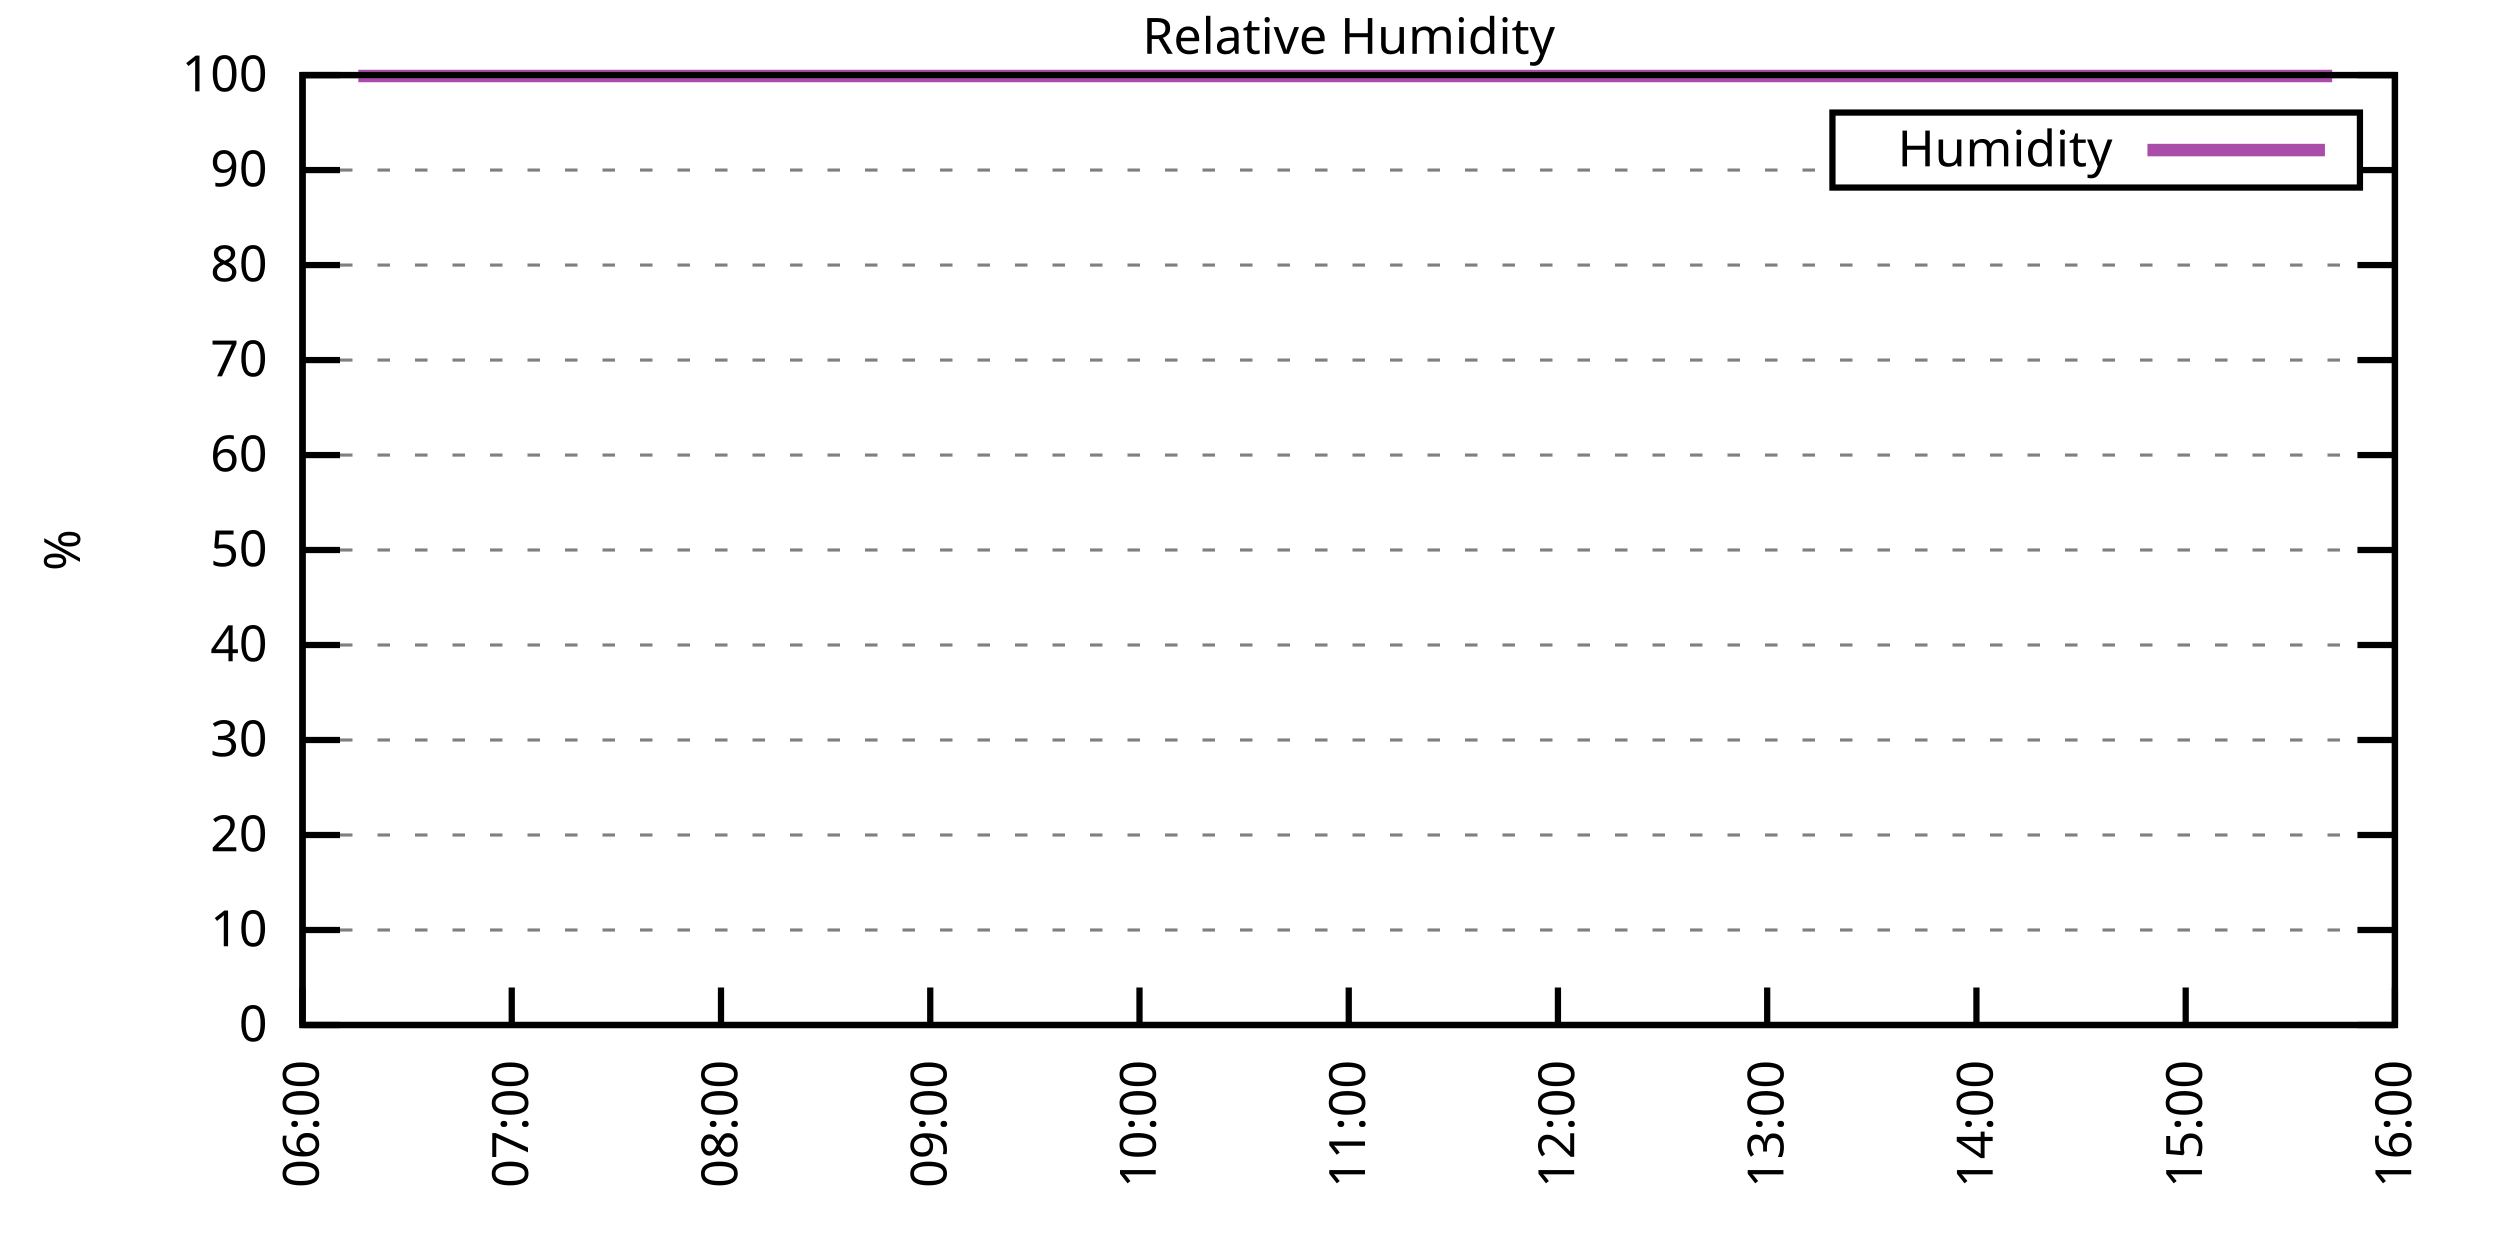
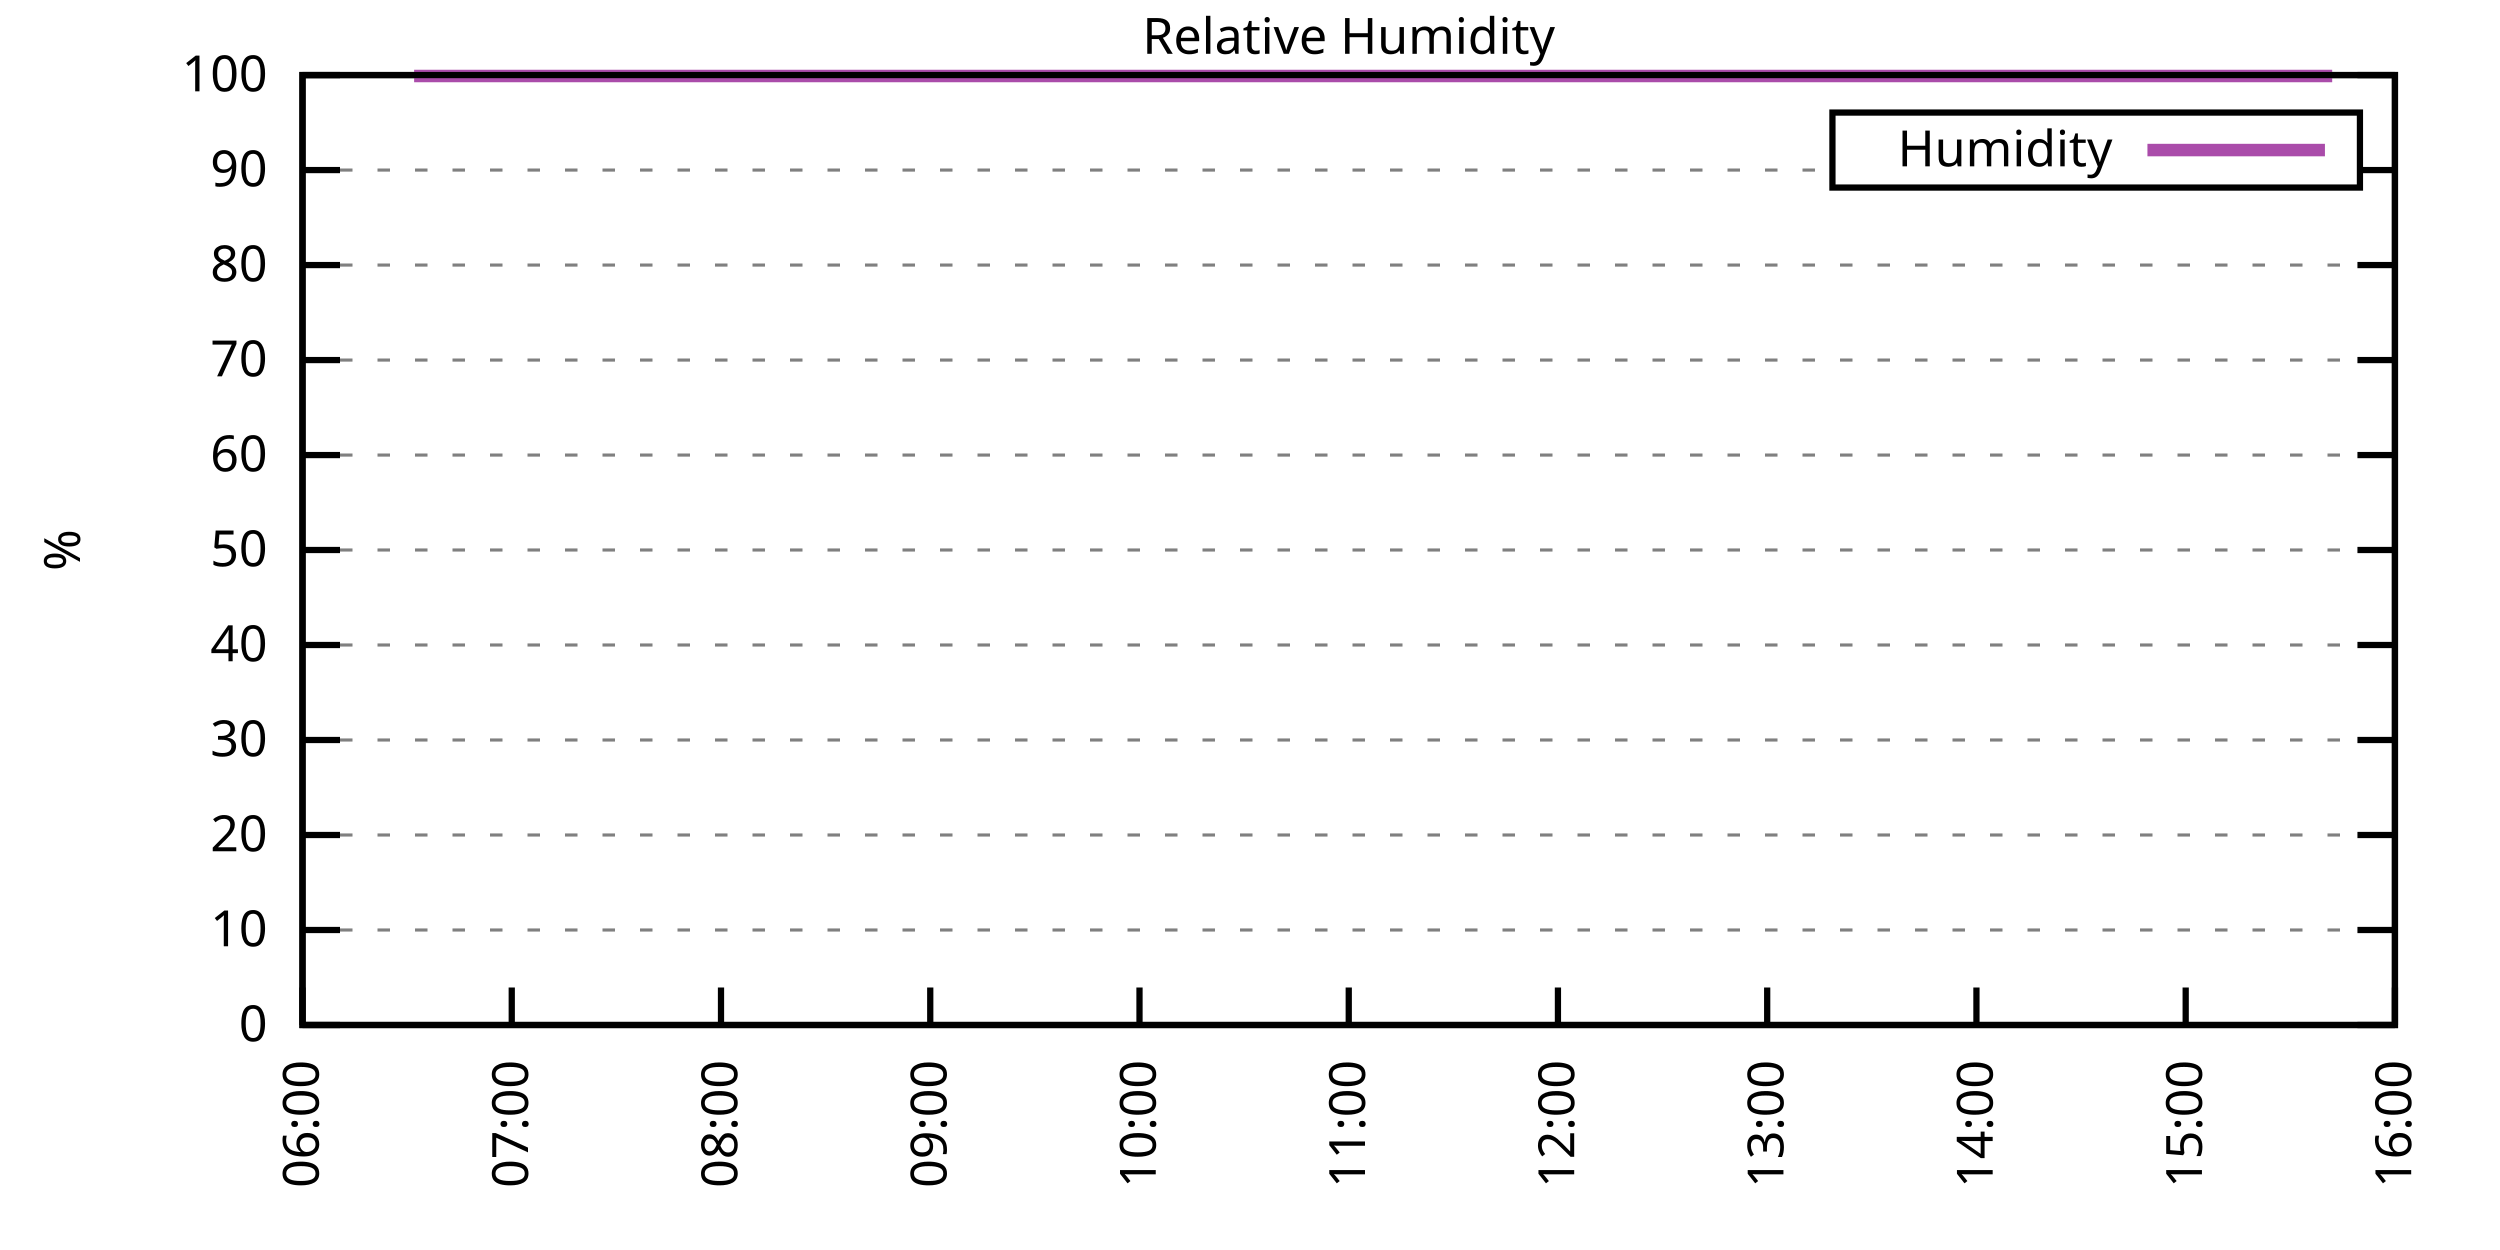
<svg xmlns="http://www.w3.org/2000/svg" xmlns:xlink="http://www.w3.org/1999/xlink" width="400" height="200" viewBox="0 0 400 200">
  <g id="gnuplot_canvas">
    <rect x="0" y="0" width="400" height="200" fill="none" />
    <defs>
      <circle id="gpDot" r="0.5" stroke-width="0.5" stroke="currentColor" />
      <path id="gpPt0" stroke-width="0.333" stroke="currentColor" d="M-1,0 h2 M0,-1 v2" />
      <path id="gpPt1" stroke-width="0.333" stroke="currentColor" d="M-1,-1 L1,1 M1,-1 L-1,1" />
      <path id="gpPt2" stroke-width="0.333" stroke="currentColor" d="M-1,0 L1,0 M0,-1 L0,1 M-1,-1 L1,1 M-1,1 L1,-1" />
      <rect id="gpPt3" stroke-width="0.333" stroke="currentColor" x="-1" y="-1" width="2" height="2" />
      <rect id="gpPt4" stroke-width="0.333" stroke="currentColor" fill="currentColor" x="-1" y="-1" width="2" height="2" />
      <circle id="gpPt5" stroke-width="0.333" stroke="currentColor" cx="0" cy="0" r="1" />
      <use xlink:href="#gpPt5" id="gpPt6" fill="currentColor" stroke="none" />
      <path id="gpPt7" stroke-width="0.333" stroke="currentColor" d="M0,-1.33 L-1.33,0.67 L1.33,0.67 z" />
      <use xlink:href="#gpPt7" id="gpPt8" fill="currentColor" stroke="none" />
      <use xlink:href="#gpPt7" id="gpPt9" stroke="currentColor" transform="rotate(180)" />
      <use xlink:href="#gpPt9" id="gpPt10" fill="currentColor" stroke="none" />
      <use xlink:href="#gpPt3" id="gpPt11" stroke="currentColor" transform="rotate(45)" />
      <use xlink:href="#gpPt11" id="gpPt12" fill="currentColor" stroke="none" />
      <path id="gpPt13" stroke-width="0.333" stroke="currentColor" d="M0,1.330 L1.265,0.411 L0.782,-1.067 L-0.782,-1.076 L-1.265,0.411 z" />
      <use xlink:href="#gpPt13" id="gpPt14" fill="currentColor" stroke="none" />
      <filter id="textbox" filterUnits="objectBoundingBox" x="0" y="0" height="1" width="1">
        <feFlood flood-color="white" flood-opacity="1" result="bgnd" />
        <feComposite in="SourceGraphic" in2="bgnd" operator="atop" />
      </filter>
      <filter id="greybox" filterUnits="objectBoundingBox" x="0" y="0" height="1" width="1">
        <feFlood flood-color="lightgrey" flood-opacity="1" result="grey" />
        <feComposite in="SourceGraphic" in2="grey" operator="atop" />
      </filter>
    </defs>
    <g fill="none" color="white" stroke="currentColor" stroke-width="1.00" stroke-linecap="butt" stroke-linejoin="miter">
</g>
    <g fill="none" color="black" stroke="currentColor" stroke-width="1.00" stroke-linecap="butt" stroke-linejoin="miter">
      <g stroke="none" shape-rendering="crispEdges">
        <polygon fill="rgb(255, 255, 255)" points="48.40,164.00 383.18,164.00 383.18,12.02 48.40,12.02 " />
      </g>
    </g>
    <g fill="none" color="black" stroke="currentColor" stroke-width="1.00" stroke-linecap="butt" stroke-linejoin="miter">
</g>
    <g fill="none" color="black" stroke="black" stroke-width="0.50" stroke-linecap="butt" stroke-linejoin="miter">
</g>
    <g fill="none" color="gray" stroke="currentColor" stroke-width="0.50" stroke-linecap="butt" stroke-linejoin="miter">
      <path stroke="gray" stroke-dasharray="2,4" class="gridline" d="M48.40,164.00 L383.19,164.00  " />
    </g>
    <g fill="none" color="gray" stroke="gray" stroke-width="1.00" stroke-linecap="butt" stroke-linejoin="miter">
</g>
    <g fill="none" color="black" stroke="currentColor" stroke-width="1.00" stroke-linecap="butt" stroke-linejoin="miter">
      <path stroke="black" d="M48.40,164.00 L54.40,164.00 M383.19,164.00 L377.19,164.00  " />
      <g transform="translate(42.80,166.60)" stroke="none" fill="black" font-family="Sans" font-size="8.00" text-anchor="end">
        <text>
          <tspan font-family="Sans"> 0</tspan>
        </text>
      </g>
    </g>
    <g fill="none" color="black" stroke="currentColor" stroke-width="1.00" stroke-linecap="butt" stroke-linejoin="miter">
</g>
    <g fill="none" color="black" stroke="black" stroke-width="0.50" stroke-linecap="butt" stroke-linejoin="miter">
</g>
    <g fill="none" color="gray" stroke="currentColor" stroke-width="0.50" stroke-linecap="butt" stroke-linejoin="miter">
      <path stroke="gray" stroke-dasharray="2,4" class="gridline" d="M48.40,148.80 L383.19,148.80  " />
    </g>
    <g fill="none" color="gray" stroke="gray" stroke-width="1.00" stroke-linecap="butt" stroke-linejoin="miter">
</g>
    <g fill="none" color="black" stroke="currentColor" stroke-width="1.00" stroke-linecap="butt" stroke-linejoin="miter">
      <path stroke="black" d="M48.40,148.80 L54.40,148.80 M383.19,148.80 L377.19,148.80  " />
      <g transform="translate(42.80,151.40)" stroke="none" fill="black" font-family="Sans" font-size="8.00" text-anchor="end">
        <text>
          <tspan font-family="Sans"> 10</tspan>
        </text>
      </g>
    </g>
    <g fill="none" color="black" stroke="currentColor" stroke-width="1.00" stroke-linecap="butt" stroke-linejoin="miter">
</g>
    <g fill="none" color="black" stroke="black" stroke-width="0.50" stroke-linecap="butt" stroke-linejoin="miter">
</g>
    <g fill="none" color="gray" stroke="currentColor" stroke-width="0.50" stroke-linecap="butt" stroke-linejoin="miter">
      <path stroke="gray" stroke-dasharray="2,4" class="gridline" d="M48.40,133.60 L383.19,133.60  " />
    </g>
    <g fill="none" color="gray" stroke="gray" stroke-width="1.00" stroke-linecap="butt" stroke-linejoin="miter">
</g>
    <g fill="none" color="black" stroke="currentColor" stroke-width="1.00" stroke-linecap="butt" stroke-linejoin="miter">
      <path stroke="black" d="M48.40,133.60 L54.40,133.60 M383.19,133.60 L377.19,133.60  " />
      <g transform="translate(42.80,136.20)" stroke="none" fill="black" font-family="Sans" font-size="8.00" text-anchor="end">
        <text>
          <tspan font-family="Sans"> 20</tspan>
        </text>
      </g>
    </g>
    <g fill="none" color="black" stroke="currentColor" stroke-width="1.00" stroke-linecap="butt" stroke-linejoin="miter">
</g>
    <g fill="none" color="black" stroke="black" stroke-width="0.50" stroke-linecap="butt" stroke-linejoin="miter">
</g>
    <g fill="none" color="gray" stroke="currentColor" stroke-width="0.50" stroke-linecap="butt" stroke-linejoin="miter">
      <path stroke="gray" stroke-dasharray="2,4" class="gridline" d="M48.40,118.40 L383.19,118.40  " />
    </g>
    <g fill="none" color="gray" stroke="gray" stroke-width="1.00" stroke-linecap="butt" stroke-linejoin="miter">
</g>
    <g fill="none" color="black" stroke="currentColor" stroke-width="1.00" stroke-linecap="butt" stroke-linejoin="miter">
      <path stroke="black" d="M48.40,118.40 L54.40,118.40 M383.19,118.40 L377.19,118.40  " />
      <g transform="translate(42.80,121.00)" stroke="none" fill="black" font-family="Sans" font-size="8.00" text-anchor="end">
        <text>
          <tspan font-family="Sans"> 30</tspan>
        </text>
      </g>
    </g>
    <g fill="none" color="black" stroke="currentColor" stroke-width="1.00" stroke-linecap="butt" stroke-linejoin="miter">
</g>
    <g fill="none" color="black" stroke="black" stroke-width="0.50" stroke-linecap="butt" stroke-linejoin="miter">
</g>
    <g fill="none" color="gray" stroke="currentColor" stroke-width="0.50" stroke-linecap="butt" stroke-linejoin="miter">
      <path stroke="gray" stroke-dasharray="2,4" class="gridline" d="M48.40,103.20 L383.19,103.20  " />
    </g>
    <g fill="none" color="gray" stroke="gray" stroke-width="1.00" stroke-linecap="butt" stroke-linejoin="miter">
</g>
    <g fill="none" color="black" stroke="currentColor" stroke-width="1.00" stroke-linecap="butt" stroke-linejoin="miter">
      <path stroke="black" d="M48.40,103.20 L54.40,103.20 M383.19,103.20 L377.19,103.20  " />
      <g transform="translate(42.80,105.80)" stroke="none" fill="black" font-family="Sans" font-size="8.00" text-anchor="end">
        <text>
          <tspan font-family="Sans"> 40</tspan>
        </text>
      </g>
    </g>
    <g fill="none" color="black" stroke="currentColor" stroke-width="1.00" stroke-linecap="butt" stroke-linejoin="miter">
</g>
    <g fill="none" color="black" stroke="black" stroke-width="0.50" stroke-linecap="butt" stroke-linejoin="miter">
</g>
    <g fill="none" color="gray" stroke="currentColor" stroke-width="0.50" stroke-linecap="butt" stroke-linejoin="miter">
      <path stroke="gray" stroke-dasharray="2,4" class="gridline" d="M48.40,88.00 L383.19,88.00  " />
    </g>
    <g fill="none" color="gray" stroke="gray" stroke-width="1.00" stroke-linecap="butt" stroke-linejoin="miter">
</g>
    <g fill="none" color="black" stroke="currentColor" stroke-width="1.00" stroke-linecap="butt" stroke-linejoin="miter">
      <path stroke="black" d="M48.40,88.00 L54.40,88.00 M383.19,88.00 L377.19,88.00  " />
      <g transform="translate(42.80,90.60)" stroke="none" fill="black" font-family="Sans" font-size="8.00" text-anchor="end">
        <text>
          <tspan font-family="Sans"> 50</tspan>
        </text>
      </g>
    </g>
    <g fill="none" color="black" stroke="currentColor" stroke-width="1.00" stroke-linecap="butt" stroke-linejoin="miter">
</g>
    <g fill="none" color="black" stroke="black" stroke-width="0.50" stroke-linecap="butt" stroke-linejoin="miter">
</g>
    <g fill="none" color="gray" stroke="currentColor" stroke-width="0.50" stroke-linecap="butt" stroke-linejoin="miter">
      <path stroke="gray" stroke-dasharray="2,4" class="gridline" d="M48.40,72.81 L383.19,72.81  " />
    </g>
    <g fill="none" color="gray" stroke="gray" stroke-width="1.00" stroke-linecap="butt" stroke-linejoin="miter">
</g>
    <g fill="none" color="black" stroke="currentColor" stroke-width="1.00" stroke-linecap="butt" stroke-linejoin="miter">
      <path stroke="black" d="M48.40,72.81 L54.40,72.81 M383.19,72.81 L377.19,72.81  " />
      <g transform="translate(42.80,75.41)" stroke="none" fill="black" font-family="Sans" font-size="8.00" text-anchor="end">
        <text>
          <tspan font-family="Sans"> 60</tspan>
        </text>
      </g>
    </g>
    <g fill="none" color="black" stroke="currentColor" stroke-width="1.00" stroke-linecap="butt" stroke-linejoin="miter">
</g>
    <g fill="none" color="black" stroke="black" stroke-width="0.50" stroke-linecap="butt" stroke-linejoin="miter">
</g>
    <g fill="none" color="gray" stroke="currentColor" stroke-width="0.50" stroke-linecap="butt" stroke-linejoin="miter">
      <path stroke="gray" stroke-dasharray="2,4" class="gridline" d="M48.40,57.61 L383.19,57.61  " />
    </g>
    <g fill="none" color="gray" stroke="gray" stroke-width="1.00" stroke-linecap="butt" stroke-linejoin="miter">
</g>
    <g fill="none" color="black" stroke="currentColor" stroke-width="1.00" stroke-linecap="butt" stroke-linejoin="miter">
      <path stroke="black" d="M48.40,57.61 L54.40,57.61 M383.19,57.61 L377.19,57.61  " />
      <g transform="translate(42.80,60.21)" stroke="none" fill="black" font-family="Sans" font-size="8.00" text-anchor="end">
        <text>
          <tspan font-family="Sans"> 70</tspan>
        </text>
      </g>
    </g>
    <g fill="none" color="black" stroke="currentColor" stroke-width="1.00" stroke-linecap="butt" stroke-linejoin="miter">
</g>
    <g fill="none" color="black" stroke="black" stroke-width="0.50" stroke-linecap="butt" stroke-linejoin="miter">
</g>
    <g fill="none" color="gray" stroke="currentColor" stroke-width="0.50" stroke-linecap="butt" stroke-linejoin="miter">
      <path stroke="gray" stroke-dasharray="2,4" class="gridline" d="M48.40,42.41 L383.19,42.41  " />
    </g>
    <g fill="none" color="gray" stroke="gray" stroke-width="1.00" stroke-linecap="butt" stroke-linejoin="miter">
</g>
    <g fill="none" color="black" stroke="currentColor" stroke-width="1.00" stroke-linecap="butt" stroke-linejoin="miter">
      <path stroke="black" d="M48.40,42.41 L54.40,42.41 M383.19,42.41 L377.19,42.41  " />
      <g transform="translate(42.80,45.01)" stroke="none" fill="black" font-family="Sans" font-size="8.00" text-anchor="end">
        <text>
          <tspan font-family="Sans"> 80</tspan>
        </text>
      </g>
    </g>
    <g fill="none" color="black" stroke="currentColor" stroke-width="1.00" stroke-linecap="butt" stroke-linejoin="miter">
</g>
    <g fill="none" color="black" stroke="black" stroke-width="0.50" stroke-linecap="butt" stroke-linejoin="miter">
</g>
    <g fill="none" color="gray" stroke="currentColor" stroke-width="0.50" stroke-linecap="butt" stroke-linejoin="miter">
      <path stroke="gray" stroke-dasharray="2,4" class="gridline" d="M48.40,27.21 L293.19,27.21 M377.59,27.21 L383.19,27.21  " />
    </g>
    <g fill="none" color="gray" stroke="gray" stroke-width="1.00" stroke-linecap="butt" stroke-linejoin="miter">
</g>
    <g fill="none" color="black" stroke="currentColor" stroke-width="1.00" stroke-linecap="butt" stroke-linejoin="miter">
      <path stroke="black" d="M48.40,27.21 L54.40,27.21 M383.19,27.21 L377.19,27.21  " />
      <g transform="translate(42.80,29.81)" stroke="none" fill="black" font-family="Sans" font-size="8.00" text-anchor="end">
        <text>
          <tspan font-family="Sans"> 90</tspan>
        </text>
      </g>
    </g>
    <g fill="none" color="black" stroke="currentColor" stroke-width="1.00" stroke-linecap="butt" stroke-linejoin="miter">
</g>
    <g fill="none" color="black" stroke="black" stroke-width="0.50" stroke-linecap="butt" stroke-linejoin="miter">
</g>
    <g fill="none" color="gray" stroke="currentColor" stroke-width="0.50" stroke-linecap="butt" stroke-linejoin="miter">
      <path stroke="gray" stroke-dasharray="2,4" class="gridline" d="M48.40,12.01 L383.19,12.01  " />
    </g>
    <g fill="none" color="gray" stroke="gray" stroke-width="1.00" stroke-linecap="butt" stroke-linejoin="miter">
</g>
    <g fill="none" color="black" stroke="currentColor" stroke-width="1.00" stroke-linecap="butt" stroke-linejoin="miter">
      <path stroke="black" d="M48.40,12.01 L54.40,12.01 M383.19,12.01 L377.19,12.01  " />
      <g transform="translate(42.80,14.61)" stroke="none" fill="black" font-family="Sans" font-size="8.00" text-anchor="end">
        <text>
          <tspan font-family="Sans"> 100</tspan>
        </text>
      </g>
    </g>
    <g fill="none" color="black" stroke="currentColor" stroke-width="1.00" stroke-linecap="butt" stroke-linejoin="miter">
      <path stroke="black" d="M48.40,164.00 L48.40,158.00  " />
      <g transform="translate(51.00,169.60) rotate(270.00)" stroke="none" fill="black" font-family="Sans" font-size="8.00" text-anchor="end">
        <text>
          <tspan font-family="Sans">06:00</tspan>
        </text>
      </g>
    </g>
    <g fill="none" color="black" stroke="currentColor" stroke-width="1.00" stroke-linecap="butt" stroke-linejoin="miter">
      <path stroke="black" d="M81.88,164.00 L81.88,158.00  " />
      <g transform="translate(84.48,169.60) rotate(270.00)" stroke="none" fill="black" font-family="Sans" font-size="8.00" text-anchor="end">
        <text>
          <tspan font-family="Sans">07:00</tspan>
        </text>
      </g>
    </g>
    <g fill="none" color="black" stroke="currentColor" stroke-width="1.00" stroke-linecap="butt" stroke-linejoin="miter">
      <path stroke="black" d="M115.36,164.00 L115.36,158.00  " />
      <g transform="translate(117.96,169.60) rotate(270.00)" stroke="none" fill="black" font-family="Sans" font-size="8.00" text-anchor="end">
        <text>
          <tspan font-family="Sans">08:00</tspan>
        </text>
      </g>
    </g>
    <g fill="none" color="black" stroke="currentColor" stroke-width="1.00" stroke-linecap="butt" stroke-linejoin="miter">
      <path stroke="black" d="M148.84,164.00 L148.84,158.00  " />
      <g transform="translate(151.44,169.60) rotate(270.00)" stroke="none" fill="black" font-family="Sans" font-size="8.00" text-anchor="end">
        <text>
          <tspan font-family="Sans">09:00</tspan>
        </text>
      </g>
    </g>
    <g fill="none" color="black" stroke="currentColor" stroke-width="1.00" stroke-linecap="butt" stroke-linejoin="miter">
      <path stroke="black" d="M182.32,164.00 L182.32,158.00  " />
      <g transform="translate(184.92,169.60) rotate(270.00)" stroke="none" fill="black" font-family="Sans" font-size="8.00" text-anchor="end">
        <text>
          <tspan font-family="Sans">10:00</tspan>
        </text>
      </g>
    </g>
    <g fill="none" color="black" stroke="currentColor" stroke-width="1.00" stroke-linecap="butt" stroke-linejoin="miter">
      <path stroke="black" d="M215.80,164.00 L215.80,158.00  " />
      <g transform="translate(218.40,169.60) rotate(270.00)" stroke="none" fill="black" font-family="Sans" font-size="8.00" text-anchor="end">
        <text>
          <tspan font-family="Sans">11:00</tspan>
        </text>
      </g>
    </g>
    <g fill="none" color="black" stroke="currentColor" stroke-width="1.00" stroke-linecap="butt" stroke-linejoin="miter">
      <path stroke="black" d="M249.27,164.00 L249.27,158.00  " />
      <g transform="translate(251.87,169.60) rotate(270.00)" stroke="none" fill="black" font-family="Sans" font-size="8.00" text-anchor="end">
        <text>
          <tspan font-family="Sans">12:00</tspan>
        </text>
      </g>
    </g>
    <g fill="none" color="black" stroke="currentColor" stroke-width="1.00" stroke-linecap="butt" stroke-linejoin="miter">
      <path stroke="black" d="M282.75,164.00 L282.75,158.00  " />
      <g transform="translate(285.35,169.60) rotate(270.00)" stroke="none" fill="black" font-family="Sans" font-size="8.00" text-anchor="end">
        <text>
          <tspan font-family="Sans">13:00</tspan>
        </text>
      </g>
    </g>
    <g fill="none" color="black" stroke="currentColor" stroke-width="1.00" stroke-linecap="butt" stroke-linejoin="miter">
      <path stroke="black" d="M316.23,164.00 L316.23,158.00  " />
      <g transform="translate(318.83,169.60) rotate(270.00)" stroke="none" fill="black" font-family="Sans" font-size="8.00" text-anchor="end">
        <text>
          <tspan font-family="Sans">14:00</tspan>
        </text>
      </g>
    </g>
    <g fill="none" color="black" stroke="currentColor" stroke-width="1.00" stroke-linecap="butt" stroke-linejoin="miter">
      <path stroke="black" d="M349.71,164.00 L349.71,158.00  " />
      <g transform="translate(352.31,169.60) rotate(270.00)" stroke="none" fill="black" font-family="Sans" font-size="8.00" text-anchor="end">
        <text>
          <tspan font-family="Sans">15:00</tspan>
        </text>
      </g>
    </g>
    <g fill="none" color="black" stroke="currentColor" stroke-width="1.00" stroke-linecap="butt" stroke-linejoin="miter">
      <path stroke="black" d="M383.19,164.00 L383.19,158.00  " />
      <g transform="translate(385.79,169.60) rotate(270.00)" stroke="none" fill="black" font-family="Sans" font-size="8.00" text-anchor="end">
        <text>
          <tspan font-family="Sans">16:00</tspan>
        </text>
      </g>
    </g>
    <g fill="none" color="black" stroke="currentColor" stroke-width="1.00" stroke-linecap="butt" stroke-linejoin="miter">
</g>
    <g fill="none" color="black" stroke="currentColor" stroke-width="1.00" stroke-linecap="butt" stroke-linejoin="miter">
      <path stroke="black" d="M48.40,12.01 L48.40,164.00 L383.19,164.00 L383.19,12.01 L48.40,12.01 Z  " />
    </g>
    <g fill="none" color="black" stroke="currentColor" stroke-width="1.00" stroke-linecap="butt" stroke-linejoin="miter">
</g>
    <g fill="none" color="black" stroke="currentColor" stroke-width="1.00" stroke-linecap="butt" stroke-linejoin="miter">
      <path stroke="black" d="M293.19,30.01 L293.19,18.01 L377.59,18.01 L377.59,30.01 L293.19,30.01 Z  " />
    </g>
    <g id="Relative_Humidity_plot_1">
      <g fill="none" color="white" stroke="black" stroke-width="2.00" stroke-linecap="butt" stroke-linejoin="miter">
</g>
      <g fill="none" color="black" stroke="currentColor" stroke-width="2.00" stroke-linecap="butt" stroke-linejoin="miter">
        <g transform="translate(337.99,26.61)" stroke="none" fill="black" font-family="Sans" font-size="8.00" text-anchor="end">
          <text>
            <tspan font-family="Sans">Humidity</tspan>
          </text>
        </g>
      </g>
      <g fill="none" color="black" stroke="currentColor" stroke-width="2.00" stroke-linecap="butt" stroke-linejoin="miter">
-         <path stroke="rgb(170,  76, 170)" d="M343.59,24.01 L371.99,24.01 M57.33,12.16 L58.44,12.16 L59.56,12.16 L60.68,12.16 L61.79,12.16 L62.91,12.16   L64.02,12.16 L65.14,12.16 L66.26,12.16 L67.37,12.16 L68.49,12.16 L69.60,12.16 L70.72,12.16 L71.84,12.16   L72.95,12.16 L74.07,12.16 L75.18,12.16 L76.30,12.16 L77.42,12.16 L78.53,12.16 L79.65,12.16 L80.76,12.16   L81.88,12.16 L82.99,12.16 L84.11,12.16 L85.23,12.16 L86.34,12.16 L87.46,12.16 L88.57,12.16 L89.69,12.16   L90.81,12.16 L91.92,12.16 L93.04,12.16 L94.15,12.16 L95.27,12.16 L96.39,12.16 L97.50,12.16 L98.62,12.16   L99.73,12.16 L100.85,12.16 L101.97,12.16 L103.08,12.16 L104.20,12.16 L105.31,12.16 L106.43,12.16 L107.55,12.16   L108.66,12.16 L109.78,12.16 L110.89,12.16 L112.01,12.16 L113.13,12.16 L114.24,12.16 L115.36,12.16 L116.47,12.16   L117.59,12.16 L118.71,12.16 L119.82,12.16 L120.94,12.16 L122.05,12.16 L123.17,12.16 L124.29,12.16 L125.40,12.16   L126.52,12.16 L127.63,12.16 L128.75,12.16 L129.87,12.16 L130.98,12.16 L132.10,12.16 L133.21,12.16 L134.33,12.16   L135.45,12.16 L136.56,12.16 L137.68,12.16 L138.79,12.16 L139.91,12.16 L141.03,12.16 L142.14,12.16 L143.26,12.16   L144.37,12.16 L145.49,12.16 L146.61,12.16 L147.72,12.16 L148.84,12.16 L149.95,12.16 L151.07,12.16 L152.18,12.16   L153.30,12.16 L154.42,12.16 L155.53,12.16 L156.65,12.16 L157.76,12.16 L158.88,12.16 L160.00,12.16 L161.11,12.16   L162.23,12.16 L163.34,12.16 L164.46,12.16 L165.58,12.16 L166.69,12.16 L167.81,12.16 L168.92,12.16 L170.04,12.16   L171.16,12.16 L172.27,12.16 L173.39,12.16 L174.50,12.16 L175.62,12.16 L176.74,12.16 L177.85,12.16 L178.97,12.16   L180.08,12.16 L181.20,12.16 L182.32,12.16 L183.43,12.16 L184.55,12.16 L185.66,12.16 L186.78,12.16 L187.90,12.16   L189.01,12.16 L190.13,12.16 L191.24,12.16 L192.36,12.16 L193.48,12.16 L194.59,12.16 L195.71,12.16 L196.82,12.16   L197.94,12.16 L199.06,12.16 L200.17,12.16 L201.29,12.16 L202.40,12.16 L203.52,12.16 L204.64,12.16 L205.75,12.16   L206.87,12.16 L207.98,12.16 L209.10,12.16 L210.22,12.16 L211.33,12.16 L212.45,12.16 L213.56,12.16 L214.68,12.16   L215.80,12.16 L216.91,12.16 L218.03,12.16 L219.14,12.16 L220.26,12.16 L221.37,12.16 L222.49,12.16 L223.61,12.16   L224.72,12.16 L225.84,12.16 L226.95,12.16 L228.07,12.16 L229.19,12.16 L230.30,12.16 L231.42,12.16 L232.53,12.16   L233.65,12.16 L234.77,12.16 L235.88,12.16 L237.00,12.16 L238.11,12.16 L239.23,12.16 L240.35,12.16 L241.46,12.16   L242.58,12.16 L243.69,12.16 L244.81,12.16 L245.93,12.16 L247.04,12.16 L248.16,12.16 L249.27,12.16 L250.39,12.16   L251.51,12.16 L252.62,12.16 L253.74,12.16 L254.85,12.16 L255.97,12.16 L257.09,12.16 L258.20,12.16 L259.32,12.16   L260.43,12.16 L261.55,12.16 L262.67,12.16 L263.78,12.16 L264.90,12.16 L266.01,12.16 L267.13,12.16 L268.25,12.16   L269.36,12.16 L270.48,12.16 L271.59,12.16 L272.71,12.16 L273.83,12.16 L274.94,12.16 L276.06,12.16 L277.17,12.16   L278.29,12.16 L279.41,12.16 L280.52,12.16 L281.64,12.16 L282.75,12.16 L283.87,12.16 L284.98,12.16 L286.10,12.16   L287.22,12.16 L288.33,12.16 L289.45,12.16 L290.56,12.16 L291.68,12.16 L292.80,12.16 L293.91,12.16 L295.03,12.16   L296.14,12.16 L297.26,12.16 L298.38,12.16 L299.49,12.16 L300.61,12.16 L301.72,12.16 L302.84,12.16 L303.96,12.16   L305.07,12.16 L306.19,12.16 L307.30,12.16 L308.42,12.16 L309.54,12.16 L310.65,12.16 L311.77,12.16 L312.88,12.16   L314.00,12.16 L315.12,12.16 L316.23,12.16 L317.35,12.16 L318.46,12.16 L319.58,12.16 L320.70,12.16 L321.81,12.16   L322.93,12.16 L324.04,12.16 L325.16,12.16 L326.28,12.16 L327.39,12.16 L328.51,12.16 L329.62,12.16 L330.74,12.16   L331.86,12.16 L332.97,12.16 L334.09,12.16 L335.20,12.16 L336.32,12.16 L337.44,12.16 L338.55,12.16 L339.67,12.16   L340.78,12.16 L341.90,12.16 L343.02,12.16 L344.13,12.16 L345.25,12.16 L346.36,12.16 L347.48,12.16 L348.60,12.16   L349.71,12.16 L350.83,12.16 L351.94,12.16 L353.06,12.16 L354.17,12.16 L355.29,12.16 L356.41,12.16 L357.52,12.16   L358.64,12.16 L359.75,12.16 L360.87,12.16 L361.99,12.16 L363.10,12.16 L364.22,12.16 L365.33,12.16 L366.45,12.16   L367.57,12.16 L368.68,12.16 L369.80,12.16 L370.91,12.16 L372.03,12.16 L373.15,12.16  " />
+         <path stroke="rgb(170,  76, 170)" d="M343.59,24.01 L371.99,24.01 M66.26,12.16 L67.37,12.16 L68.49,12.16 L69.60,12.16 L70.72,12.16 L71.84,12.16   L72.95,12.16 L74.07,12.16 L75.18,12.16 L76.30,12.16 L77.42,12.16 L78.53,12.16 L79.65,12.16 L80.76,12.16   L81.88,12.16 L82.99,12.16 L84.11,12.16 L85.23,12.16 L86.34,12.16 L87.46,12.16 L88.57,12.16 L89.69,12.16   L90.81,12.16 L91.92,12.16 L93.04,12.16 L94.15,12.16 L95.27,12.16 L96.39,12.16 L97.50,12.16 L98.62,12.16   L99.73,12.16 L100.85,12.16 L101.97,12.16 L103.08,12.16 L104.20,12.16 L105.31,12.16 L106.43,12.16 L107.55,12.16   L108.66,12.16 L109.78,12.16 L110.89,12.16 L112.01,12.16 L113.13,12.16 L114.24,12.16 L115.36,12.16 L116.47,12.16   L117.59,12.16 L118.71,12.16 L119.82,12.16 L120.94,12.16 L122.05,12.16 L123.17,12.16 L124.29,12.16 L125.40,12.16   L126.52,12.16 L127.63,12.16 L128.75,12.16 L129.87,12.16 L130.98,12.16 L132.10,12.16 L133.21,12.16 L134.33,12.16   L135.45,12.16 L136.56,12.16 L137.68,12.16 L138.79,12.16 L139.91,12.16 L141.03,12.16 L142.14,12.16 L143.26,12.16   L144.37,12.16 L145.49,12.16 L146.61,12.16 L147.72,12.16 L148.84,12.16 L149.95,12.16 L151.07,12.16 L152.18,12.16   L153.30,12.16 L154.42,12.16 L155.53,12.16 L156.65,12.16 L157.76,12.16 L158.88,12.16 L160.00,12.16 L161.11,12.16   L162.23,12.16 L163.34,12.16 L164.46,12.16 L165.58,12.16 L166.69,12.16 L167.81,12.16 L168.92,12.16 L170.04,12.16   L171.16,12.16 L172.27,12.16 L173.39,12.16 L174.50,12.16 L175.62,12.16 L176.74,12.16 L177.85,12.16 L178.97,12.16   L180.08,12.16 L181.20,12.16 L182.32,12.16 L183.43,12.16 L184.55,12.16 L185.66,12.16 L186.78,12.16 L187.90,12.16   L189.01,12.16 L190.13,12.16 L191.24,12.16 L192.36,12.16 L193.48,12.16 L194.59,12.16 L195.71,12.16 L196.82,12.16   L197.94,12.16 L199.06,12.16 L200.17,12.16 L201.29,12.16 L202.40,12.16 L203.52,12.16 L204.64,12.16 L205.75,12.16   L206.87,12.16 L207.98,12.16 L209.10,12.16 L210.22,12.16 L211.33,12.16 L212.45,12.16 L213.56,12.16 L214.68,12.16   L215.80,12.16 L216.91,12.16 L218.03,12.16 L219.14,12.16 L220.26,12.16 L221.37,12.16 L222.49,12.16 L223.61,12.16   L224.72,12.16 L225.84,12.16 L226.95,12.16 L228.07,12.16 L229.19,12.16 L230.30,12.16 L231.42,12.16 L232.53,12.16   L233.65,12.16 L234.77,12.16 L235.88,12.16 L237.00,12.16 L238.11,12.16 L239.23,12.16 L240.35,12.16 L241.46,12.16   L242.58,12.16 L243.69,12.16 L244.81,12.16 L245.93,12.16 L247.04,12.16 L248.16,12.16 L249.27,12.16 L250.39,12.16   L251.51,12.16 L252.62,12.16 L253.74,12.16 L254.85,12.16 L255.97,12.16 L257.09,12.16 L258.20,12.16 L259.32,12.16   L260.43,12.16 L261.55,12.16 L262.67,12.16 L263.78,12.16 L264.90,12.16 L266.01,12.16 L267.13,12.16 L268.25,12.16   L269.36,12.16 L270.48,12.16 L271.59,12.16 L272.71,12.16 L273.83,12.16 L274.94,12.16 L276.06,12.16 L277.17,12.16   L278.29,12.16 L279.41,12.16 L280.52,12.16 L281.64,12.16 L282.75,12.16 L283.87,12.16 L284.98,12.16 L286.10,12.16   L287.22,12.16 L288.33,12.16 L289.45,12.16 L290.56,12.16 L291.68,12.16 L292.80,12.16 L293.91,12.16 L295.03,12.16   L296.14,12.16 L297.26,12.16 L298.38,12.16 L299.49,12.16 L300.61,12.16 L301.72,12.16 L302.84,12.16 L303.96,12.16   L305.07,12.16 L306.19,12.16 L307.30,12.16 L308.42,12.16 L309.54,12.16 L310.65,12.16 L311.77,12.16 L312.88,12.16   L314.00,12.16 L315.12,12.16 L316.23,12.16 L317.35,12.16 L318.46,12.16 L319.58,12.16 L320.70,12.16 L321.81,12.16   L322.93,12.16 L324.04,12.16 L325.16,12.16 L326.28,12.16 L327.39,12.16 L328.51,12.16 L329.62,12.16 L330.74,12.16   L331.86,12.16 L332.97,12.16 L334.09,12.16 L335.20,12.16 L336.32,12.16 L337.44,12.16 L338.55,12.16 L339.67,12.16   L340.78,12.16 L341.90,12.16 L343.02,12.16 L344.13,12.16 L345.25,12.16 L346.36,12.16 L347.48,12.16 L348.60,12.16   L349.71,12.16 L350.83,12.16 L351.94,12.16 L353.06,12.16 L354.17,12.16 L355.29,12.16 L356.41,12.16 L357.52,12.16   L358.64,12.16 L359.75,12.16 L360.87,12.16 L361.99,12.16 L363.10,12.16 L364.22,12.16 L365.33,12.16 L366.45,12.16   L367.57,12.16 L368.68,12.16 L369.80,12.16 L370.91,12.16 L372.03,12.16 L373.15,12.16  " />
      </g>
    </g>
    <g fill="none" color="black" stroke="currentColor" stroke-width="2.00" stroke-linecap="butt" stroke-linejoin="miter">
</g>
    <g fill="none" color="black" stroke="black" stroke-width="1.00" stroke-linecap="butt" stroke-linejoin="miter">
</g>
    <g fill="none" color="black" stroke="currentColor" stroke-width="1.00" stroke-linecap="butt" stroke-linejoin="miter">
      <path stroke="black" d="M48.40,12.01 L48.40,164.00 L383.19,164.00 L383.19,12.01 L48.40,12.01 Z  " />
      <g transform="translate(12.80,88.01) rotate(270.00)" stroke="none" fill="black" font-family="Sans" font-size="8.00" text-anchor="middle">
        <text>
          <tspan font-family="Sans">%</tspan>
        </text>
      </g>
    </g>
    <g fill="none" color="black" stroke="currentColor" stroke-width="1.00" stroke-linecap="butt" stroke-linejoin="miter">
</g>
    <g fill="none" color="black" stroke="currentColor" stroke-width="1.00" stroke-linecap="butt" stroke-linejoin="miter">
      <g transform="translate(215.79,8.61)" stroke="none" fill="black" font-family="Sans" font-size="8.00" text-anchor="middle">
        <text>
          <tspan font-family="Sans">Relative Humidity</tspan>
        </text>
      </g>
    </g>
    <g fill="none" color="black" stroke="currentColor" stroke-width="1.00" stroke-linecap="butt" stroke-linejoin="miter">
</g>
  </g>
</svg>
